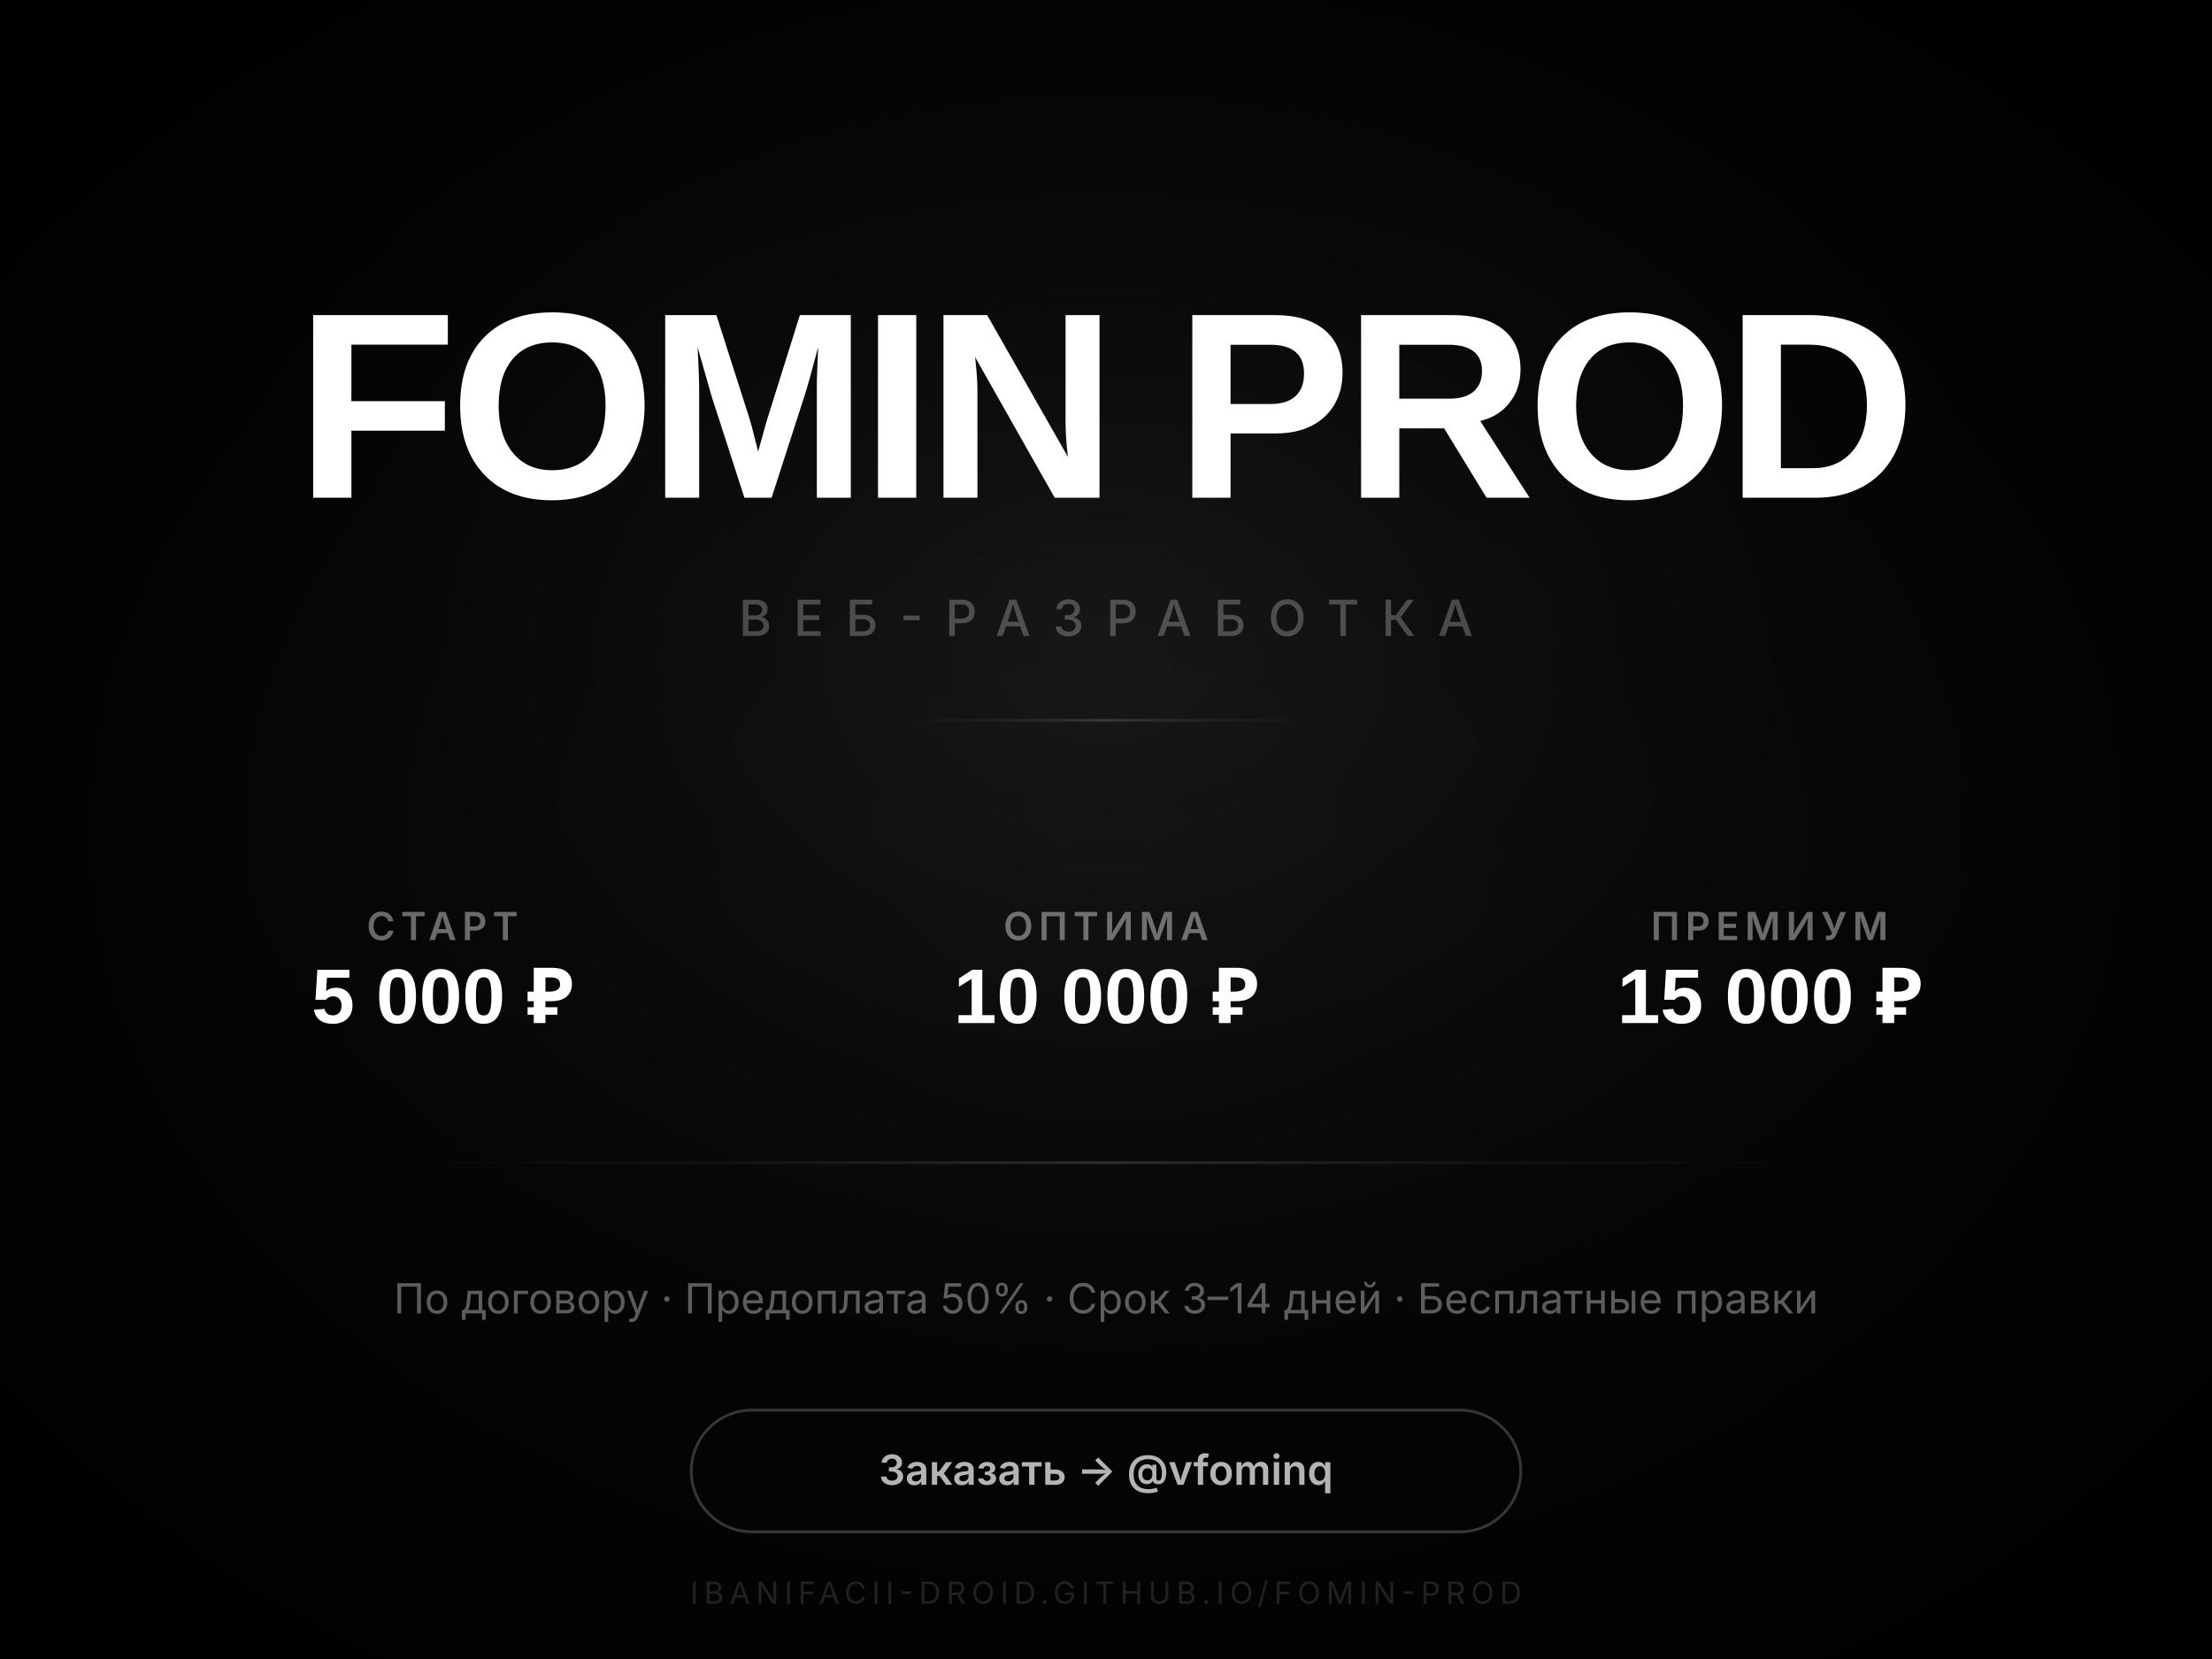
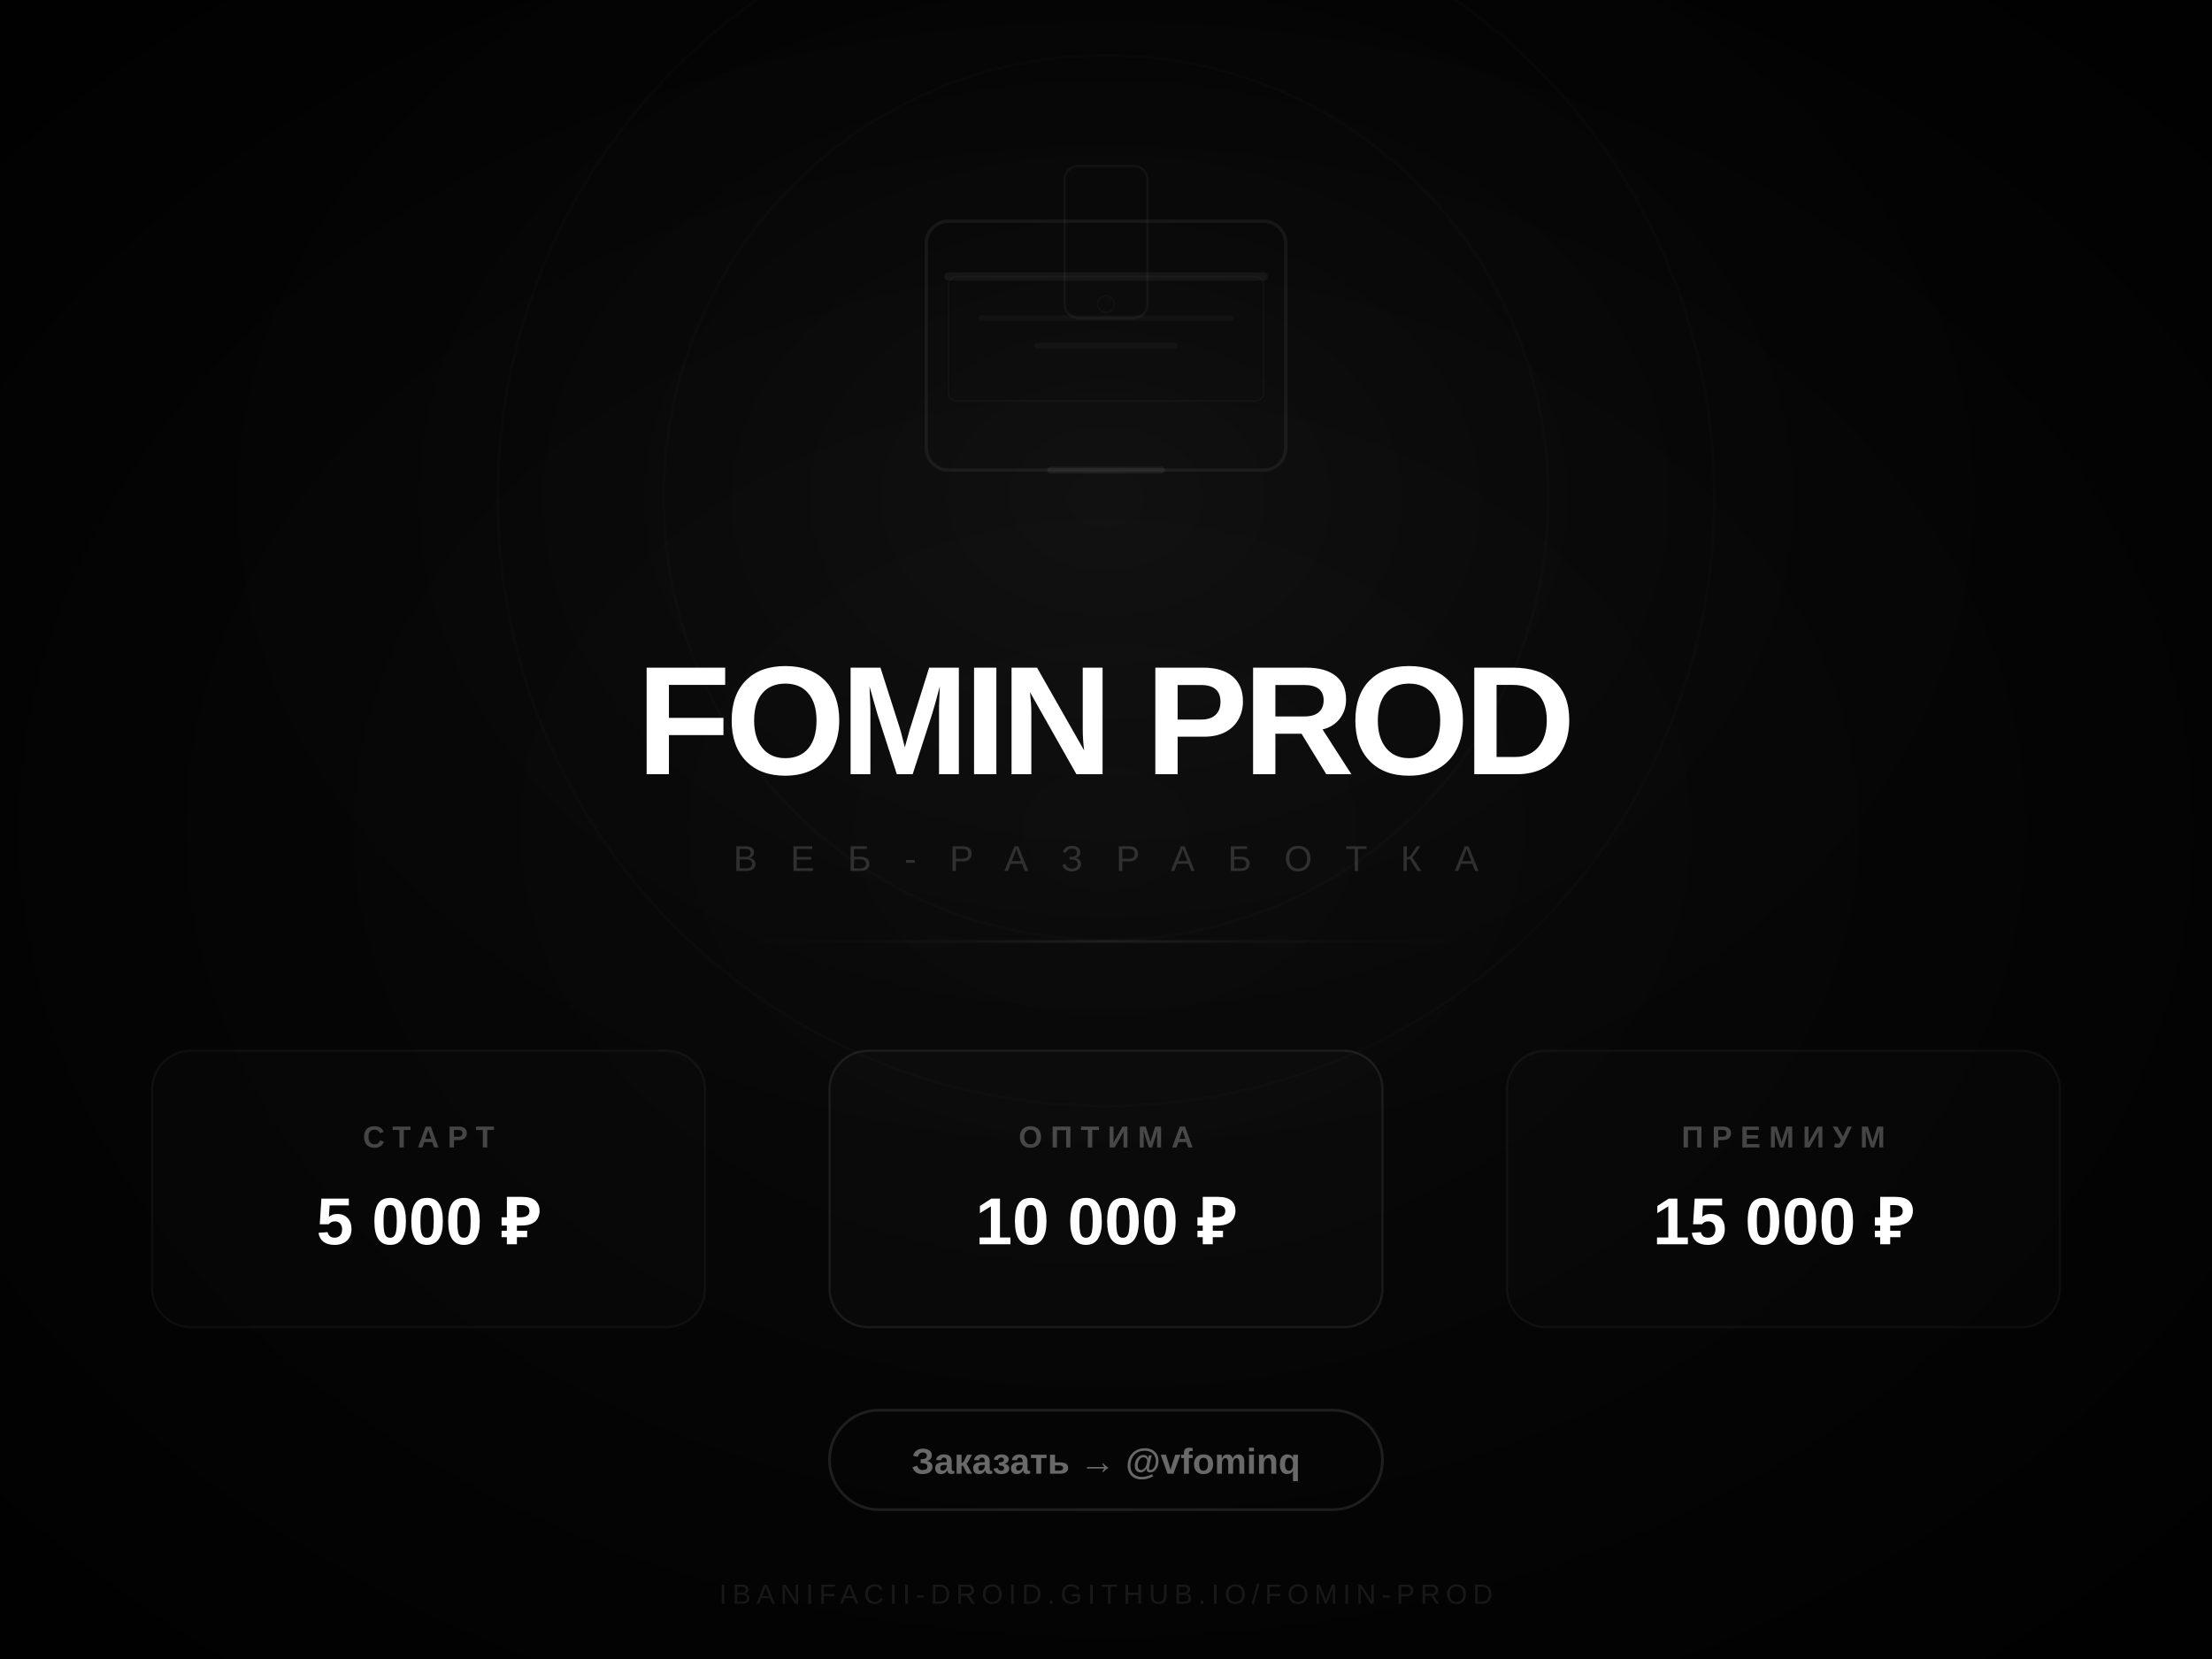
<svg xmlns="http://www.w3.org/2000/svg" width="800" height="600" viewBox="0 0 800 600">
  <defs>
-     <radialGradient id="bg" cx="50%" cy="50%" r="70%">
+     <radialGradient id="bg" cx="50%" cy="50%" r="75%">
      <stop offset="0%" stop-color="#0a0a0a" />
      <stop offset="100%" stop-color="#000" />
    </radialGradient>
-     <radialGradient id="glow" cx="50%" cy="40%" r="50%">
-       <stop offset="0%" stop-color="rgba(255,255,255,0.06)" />
+     <radialGradient id="glow" cx="50%" cy="30%" r="50%">
+       <stop offset="0%" stop-color="rgba(255,255,255,0.04)" />
      <stop offset="100%" stop-color="transparent" />
    </radialGradient>
    <linearGradient id="line" x1="0" y1="0" x2="1" y2="0">
      <stop offset="0%" stop-color="transparent" />
-       <stop offset="50%" stop-color="rgba(255,255,255,0.15)" />
+       <stop offset="50%" stop-color="rgba(255,255,255,0.08)" />
      <stop offset="100%" stop-color="transparent" />
    </linearGradient>
  </defs>
  <rect width="800" height="600" fill="url(#bg)" />
  <rect width="800" height="600" fill="url(#glow)" />
-   <text x="400" y="180" text-anchor="middle" font-family="'Space Grotesk',Arial,sans-serif" font-size="96" font-weight="900" letter-spacing="-3" fill="white">FOMIN PROD</text>
-   <text x="400" y="230" text-anchor="middle" font-family="'Inter',Arial,sans-serif" font-size="18" font-weight="500" letter-spacing="8" fill="rgba(255,255,255,0.25)">ВЕБ-РАЗРАБОТКА</text>
-   <rect x="300" y="260" width="200" height="1" fill="url(#line)" />
-   <text x="160" y="340" text-anchor="middle" font-family="'Inter',Arial,sans-serif" font-size="14" font-weight="600" letter-spacing="2" fill="rgba(255,255,255,0.4)">СТАРТ</text>
-   <text x="160" y="370" text-anchor="middle" font-family="'Space Grotesk',Arial,sans-serif" font-size="28" font-weight="700" fill="white">5 000 ₽</text>
-   <text x="400" y="340" text-anchor="middle" font-family="'Inter',Arial,sans-serif" font-size="14" font-weight="600" letter-spacing="2" fill="rgba(255,255,255,0.4)">ОПТИМА</text>
-   <text x="400" y="370" text-anchor="middle" font-family="'Space Grotesk',Arial,sans-serif" font-size="28" font-weight="700" fill="white">10 000 ₽</text>
-   <text x="640" y="340" text-anchor="middle" font-family="'Inter',Arial,sans-serif" font-size="14" font-weight="600" letter-spacing="2" fill="rgba(255,255,255,0.4)">ПРЕМИУМ</text>
-   <text x="640" y="370" text-anchor="middle" font-family="'Space Grotesk',Arial,sans-serif" font-size="28" font-weight="700" fill="white">15 000 ₽</text>
-   <rect x="80" y="420" width="640" height="1" fill="url(#line)" />
-   <text x="400" y="475" text-anchor="middle" font-family="'Inter',Arial,sans-serif" font-size="15" fill="rgba(255,255,255,0.35)">По договору · Предоплата 50% · Срок 3–14 дней · Бесплатные правки</text>
-   <rect x="250" y="510" width="300" height="44" rx="22" fill="none" stroke="rgba(255,255,255,0.2)" stroke-width="1" />
-   <text x="400" y="537" text-anchor="middle" font-family="'Inter',Arial,sans-serif" font-size="15" font-weight="600" fill="rgba(255,255,255,0.7)">Заказать → @vfominq</text>
-   <text x="400" y="580" text-anchor="middle" font-family="'Inter',Arial,sans-serif" font-size="11" letter-spacing="2" fill="rgba(255,255,255,0.12)">IBANIFACII-DROID.GITHUB.IO/FOMIN-PROD</text>
+   <circle cx="400" cy="180" r="220" fill="none" stroke="rgba(255,255,255,0.015)" stroke-width="1" />
+   <circle cx="400" cy="180" r="160" fill="none" stroke="rgba(255,255,255,0.015)" stroke-width="1" />
+   <rect x="335" y="80" width="130" height="90" rx="8" fill="none" stroke="rgba(255,255,255,0.06)" stroke-width="1.2" />
+   <rect x="343" y="100" width="114" height="45" rx="3" fill="none" stroke="rgba(255,255,255,0.03)" stroke-width="0.5" />
+   <line x1="343" y1="100" x2="457" y2="100" stroke="rgba(255,255,255,0.05)" stroke-width="3" stroke-linecap="round" />
+   <line x1="355" y1="115" x2="445" y2="115" stroke="rgba(255,255,255,0.03)" stroke-width="2" stroke-linecap="round" />
+   <line x1="375" y1="125" x2="425" y2="125" stroke="rgba(255,255,255,0.03)" stroke-width="2" stroke-linecap="round" />
+   <line x1="380" y1="170" x2="420" y2="170" stroke="rgba(255,255,255,0.06)" stroke-width="2.5" stroke-linecap="round" />
+   <rect x="385" y="60" width="30" height="55" rx="5" fill="none" stroke="rgba(255,255,255,0.04)" stroke-width="0.8" />
+   <circle cx="400" cy="110" r="3" fill="none" stroke="rgba(255,255,255,0.03)" stroke-width="0.5" />
+   <text x="400" y="280" text-anchor="middle" font-family="'Segoe UI',Arial,sans-serif" font-size="56" font-weight="900" letter-spacing="-2" fill="white">FOMIN PROD</text>
+   <text x="400" y="315" text-anchor="middle" font-family="'Segoe UI',Arial,sans-serif" font-size="13" font-weight="500" letter-spacing="12" fill="rgba(255,255,255,0.15)">ВЕБ-РАЗРАБОТКА</text>
+   <rect x="250" y="340" width="300" height="1" fill="url(#line)" />
+   <rect x="55" y="380" width="200" height="100" rx="14" fill="rgba(255,255,255,0.01)" stroke="rgba(255,255,255,0.04)" stroke-width="0.8" />
+   <text x="155" y="415" text-anchor="middle" font-family="'Segoe UI',Arial,sans-serif" font-size="11" font-weight="600" letter-spacing="3" fill="rgba(255,255,255,0.25)">СТАРТ</text>
+   <text x="155" y="450" text-anchor="middle" font-family="'Segoe UI',Arial,sans-serif" font-size="24" font-weight="800" fill="white">5 000 ₽</text>
+   <rect x="300" y="380" width="200" height="100" rx="14" fill="rgba(255,255,255,0.015)" stroke="rgba(255,255,255,0.08)" stroke-width="0.8" />
+   <text x="400" y="415" text-anchor="middle" font-family="'Segoe UI',Arial,sans-serif" font-size="11" font-weight="600" letter-spacing="3" fill="rgba(255,255,255,0.25)">ОПТИМА</text>
+   <text x="400" y="450" text-anchor="middle" font-family="'Segoe UI',Arial,sans-serif" font-size="24" font-weight="800" fill="white">10 000 ₽</text>
+   <rect x="545" y="380" width="200" height="100" rx="14" fill="rgba(255,255,255,0.01)" stroke="rgba(255,255,255,0.04)" stroke-width="0.8" />
+   <text x="645" y="415" text-anchor="middle" font-family="'Segoe UI',Arial,sans-serif" font-size="11" font-weight="600" letter-spacing="3" fill="rgba(255,255,255,0.25)">ПРЕМИУМ</text>
+   <text x="645" y="450" text-anchor="middle" font-family="'Segoe UI',Arial,sans-serif" font-size="24" font-weight="800" fill="white">15 000 ₽</text>
+   <rect x="300" y="510" width="200" height="36" rx="18" fill="none" stroke="rgba(255,255,255,0.1)" stroke-width="1" />
+   <text x="400" y="533" text-anchor="middle" font-family="'Segoe UI',Arial,sans-serif" font-size="13" font-weight="600" fill="rgba(255,255,255,0.4)">Заказать → @vfominq</text>
+   <text x="400" y="580" text-anchor="middle" font-family="'Segoe UI',Arial,sans-serif" font-size="10" letter-spacing="2" fill="rgba(255,255,255,0.08)">IBANIFACII-DROID.GITHUB.IO/FOMIN-PROD</text>
</svg>
